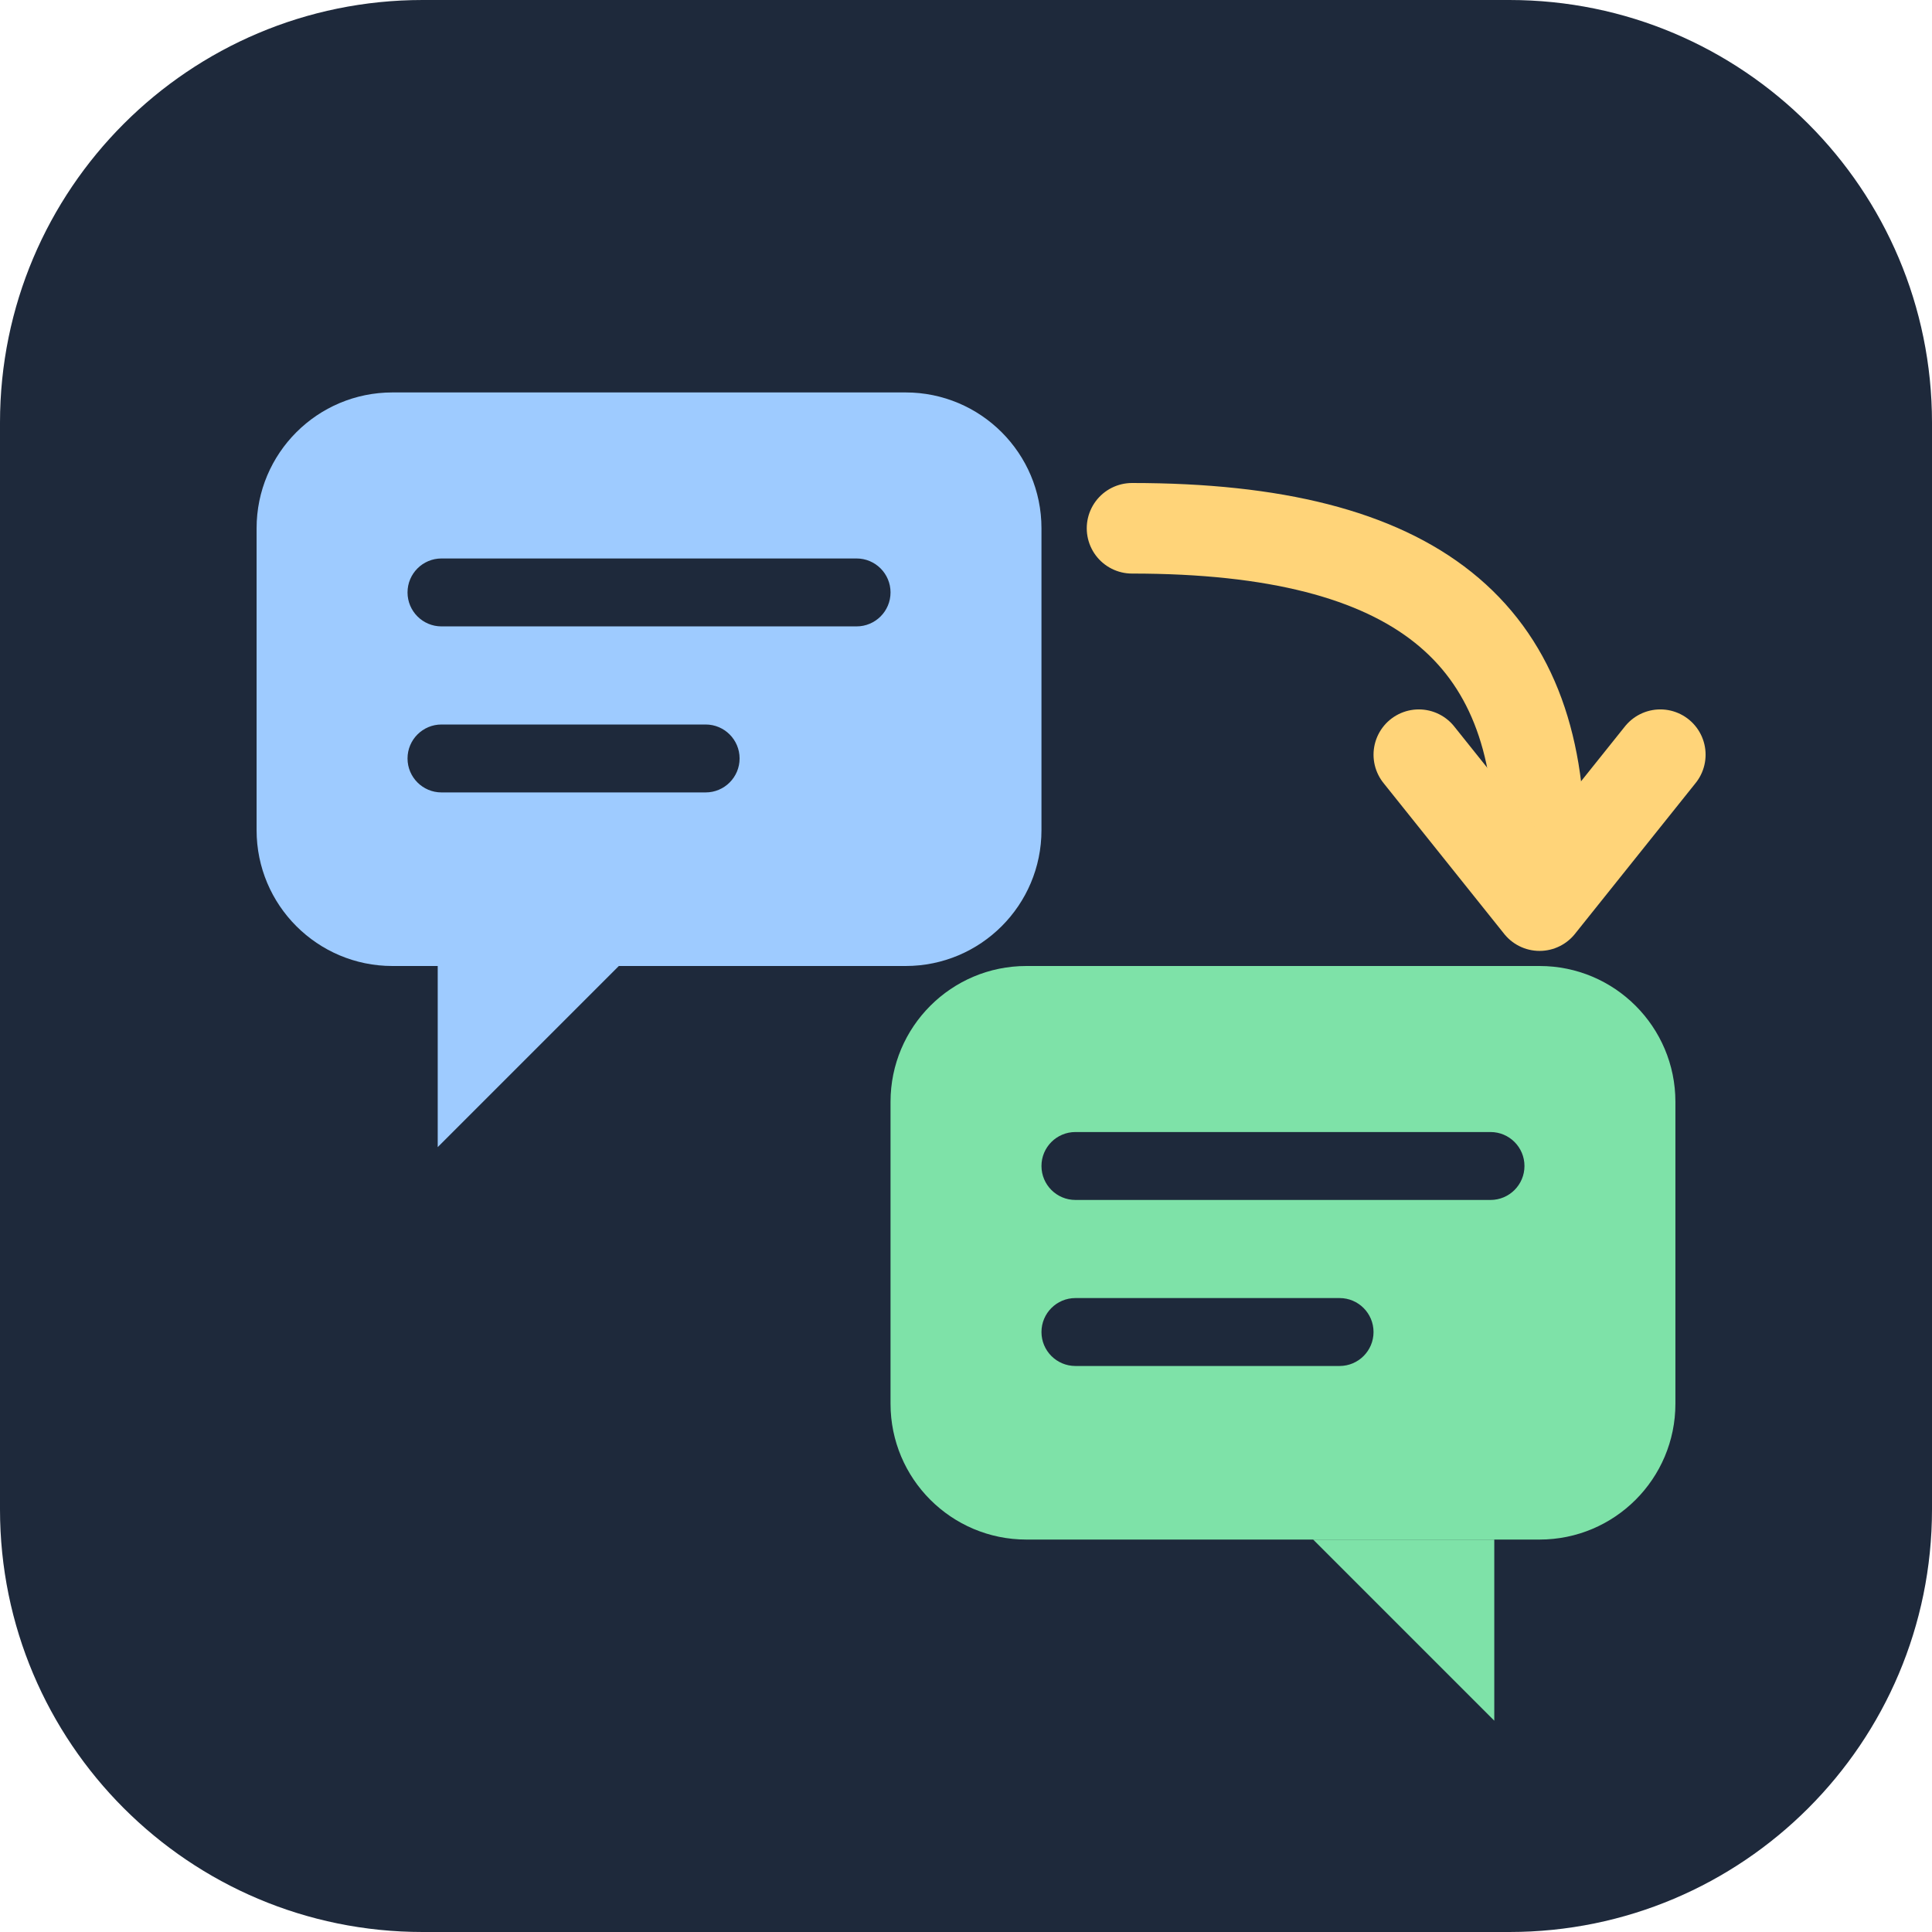
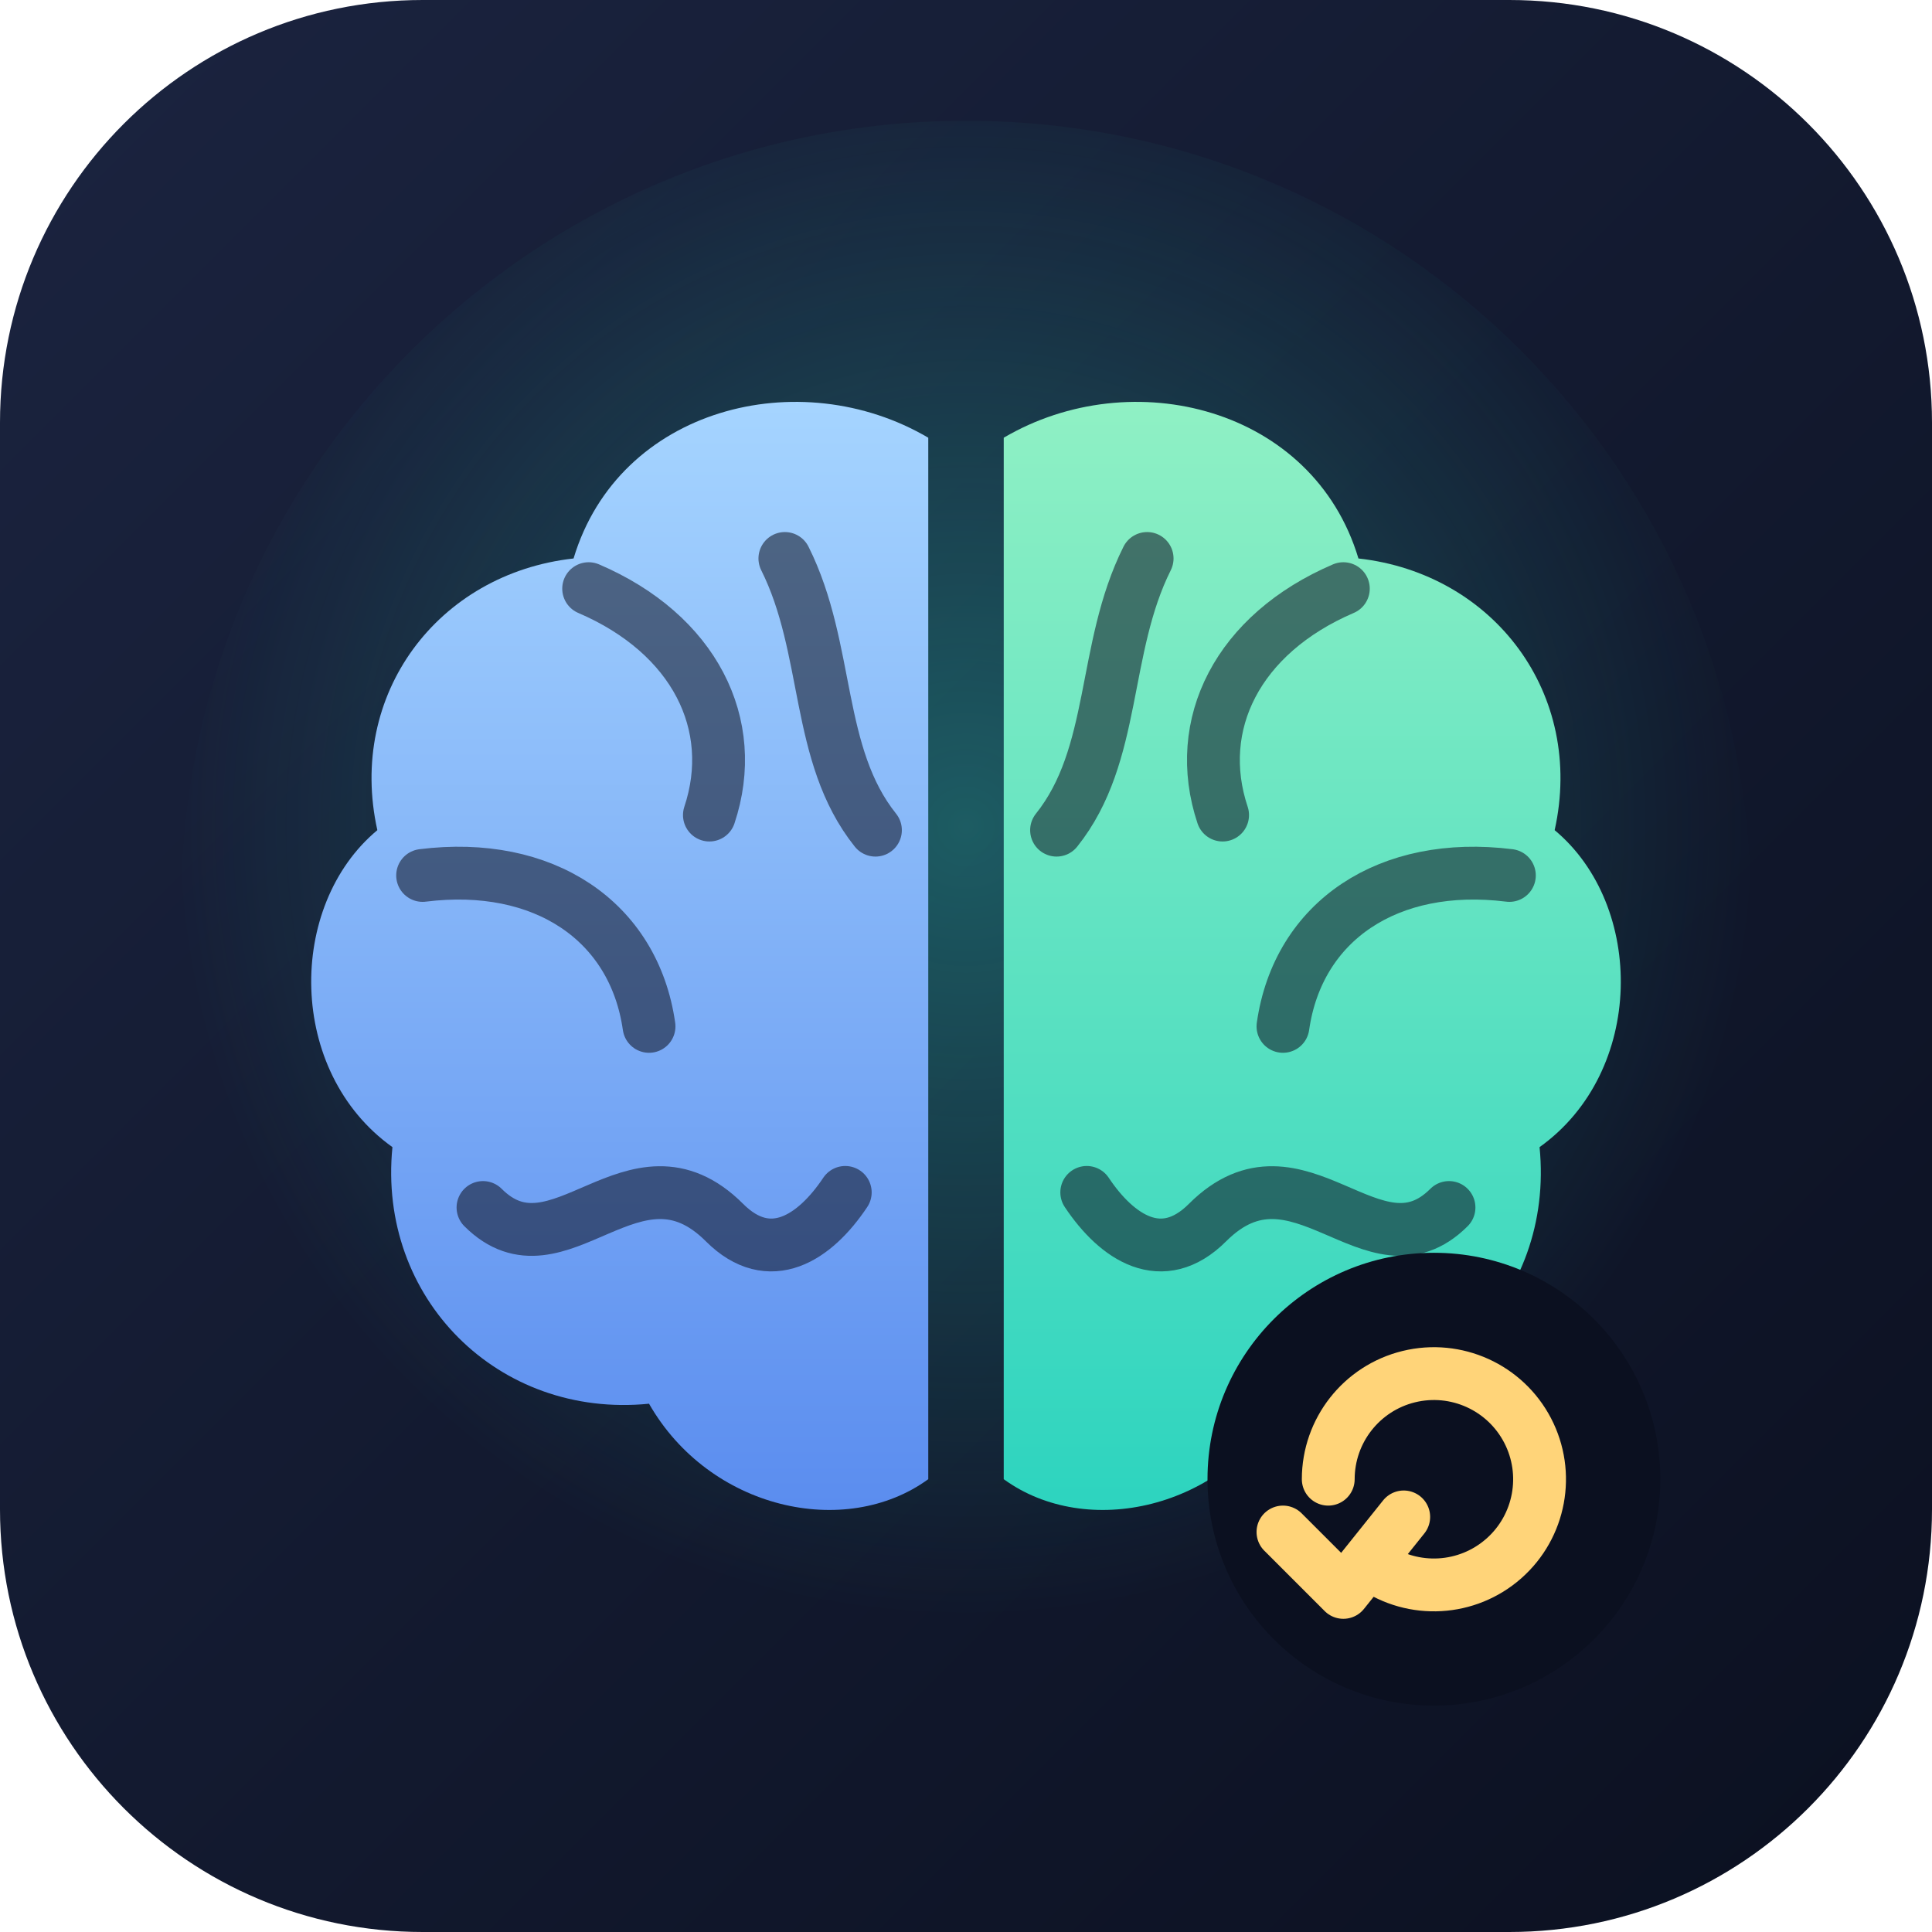
<svg xmlns="http://www.w3.org/2000/svg" width="256" height="256" viewBox="0 0 256 256" role="img" aria-label="active-memory">
-   <rect width="256" height="256" rx="56" fill="#1E293B" />
-   <rect x="34" y="52" width="104" height="76" rx="18" fill="#9ECBFF" />
-   <path d="M58 128 L58 152 L82 128 Z" fill="#9ECBFF" />
-   <rect x="54" y="74" width="64" height="9" rx="4.5" fill="#1E293B" />
-   <rect x="54" y="96" width="44" height="9" rx="4.5" fill="#1E293B" />
-   <rect x="118" y="128" width="104" height="76" rx="18" fill="#7EE2A8" />
-   <path d="M198 204 L198 228 L174 204 Z" fill="#7EE2A8" />
-   <rect x="138" y="150" width="64" height="9" rx="4.5" fill="#1E293B" />
-   <rect x="138" y="172" width="44" height="9" rx="4.5" fill="#1E293B" />
-   <path d="M150 70 C188 70 204 84 204 112" fill="none" stroke="#FFD479" stroke-width="12" stroke-linecap="round" />
-   <path d="M188 100 L204 120 L220 100" fill="none" stroke="#FFD479" stroke-width="12" stroke-linecap="round" stroke-linejoin="round" />
+   <defs>
+     <linearGradient id="bg" x1="0" y1="0" x2="1" y2="1">
+       <stop offset="0" stop-color="#1B2440" />
+       <stop offset="1" stop-color="#0B1020" />
+     </linearGradient>
+     <linearGradient id="left" x1="0" y1="0" x2="0" y2="1">
+       <stop offset="0" stop-color="#A5D4FF" />
+       <stop offset="1" stop-color="#5B8DEF" />
+     </linearGradient>
+     <linearGradient id="right" x1="0" y1="0" x2="0" y2="1">
+       <stop offset="0" stop-color="#8FF0C4" />
+       <stop offset="1" stop-color="#2DD4BF" />
+     </linearGradient>
+     <radialGradient id="glow" cx="0.5" cy="0.45" r="0.5">
+       <stop offset="0" stop-color="#2DD4BF" stop-opacity="0.35" />
+       <stop offset="1" stop-color="#2DD4BF" stop-opacity="0" />
+     </radialGradient>
+   </defs>
+   <rect width="256" height="256" rx="56" fill="url(#bg)" />
+   <circle cx="128" cy="120" r="104" fill="url(#glow)" />
+   <path d="M123 58 C106 48 82 54 76 74 C58 76 46 92 50 110 C38 120 38 142 52 152 C50 172 66 188 86 186 C94 200 112 204 123 196 Z" fill="url(#left)" />
+   <path d="M133 58 C150 48 174 54 180 74 C198 76 210 92 206 110 C218 120 218 142 204 152 C206 172 190 188 170 186 C162 200 144 204 133 196 Z" fill="url(#right)" />
+   <g fill="none" stroke="#0B1020" stroke-opacity="0.55" stroke-width="7" stroke-linecap="round">
+     <path d="M78 78 C92 84 98 96 94 108" />
+     <path d="M56 116 C72 114 84 122 86 136" />
+     <path d="M64 160 C74 170 84 150 96 162 C102 168 108 164 112 158" />
+     <path d="M104 74 C110 86 108 100 116 110" />
+     <path d="M178 78 C164 84 158 96 162 108" />
+     <path d="M200 116 C184 114 172 122 170 136" />
+     <path d="M192 160 C182 170 172 150 160 162 C154 168 148 164 144 158" />
+     <path d="M152 74 C146 86 148 100 140 110" />
+   </g>
+   <circle cx="190" cy="196" r="30" fill="#0B1020" />
+   <path d="M176 196 a14 14 0 1 1 6 11.5" fill="none" stroke="#FFD479" stroke-width="7" stroke-linecap="round" />
+   <path d="M170 203 L178 211 L186 201" fill="none" stroke="#FFD479" stroke-width="7" stroke-linecap="round" stroke-linejoin="round" />
</svg>
